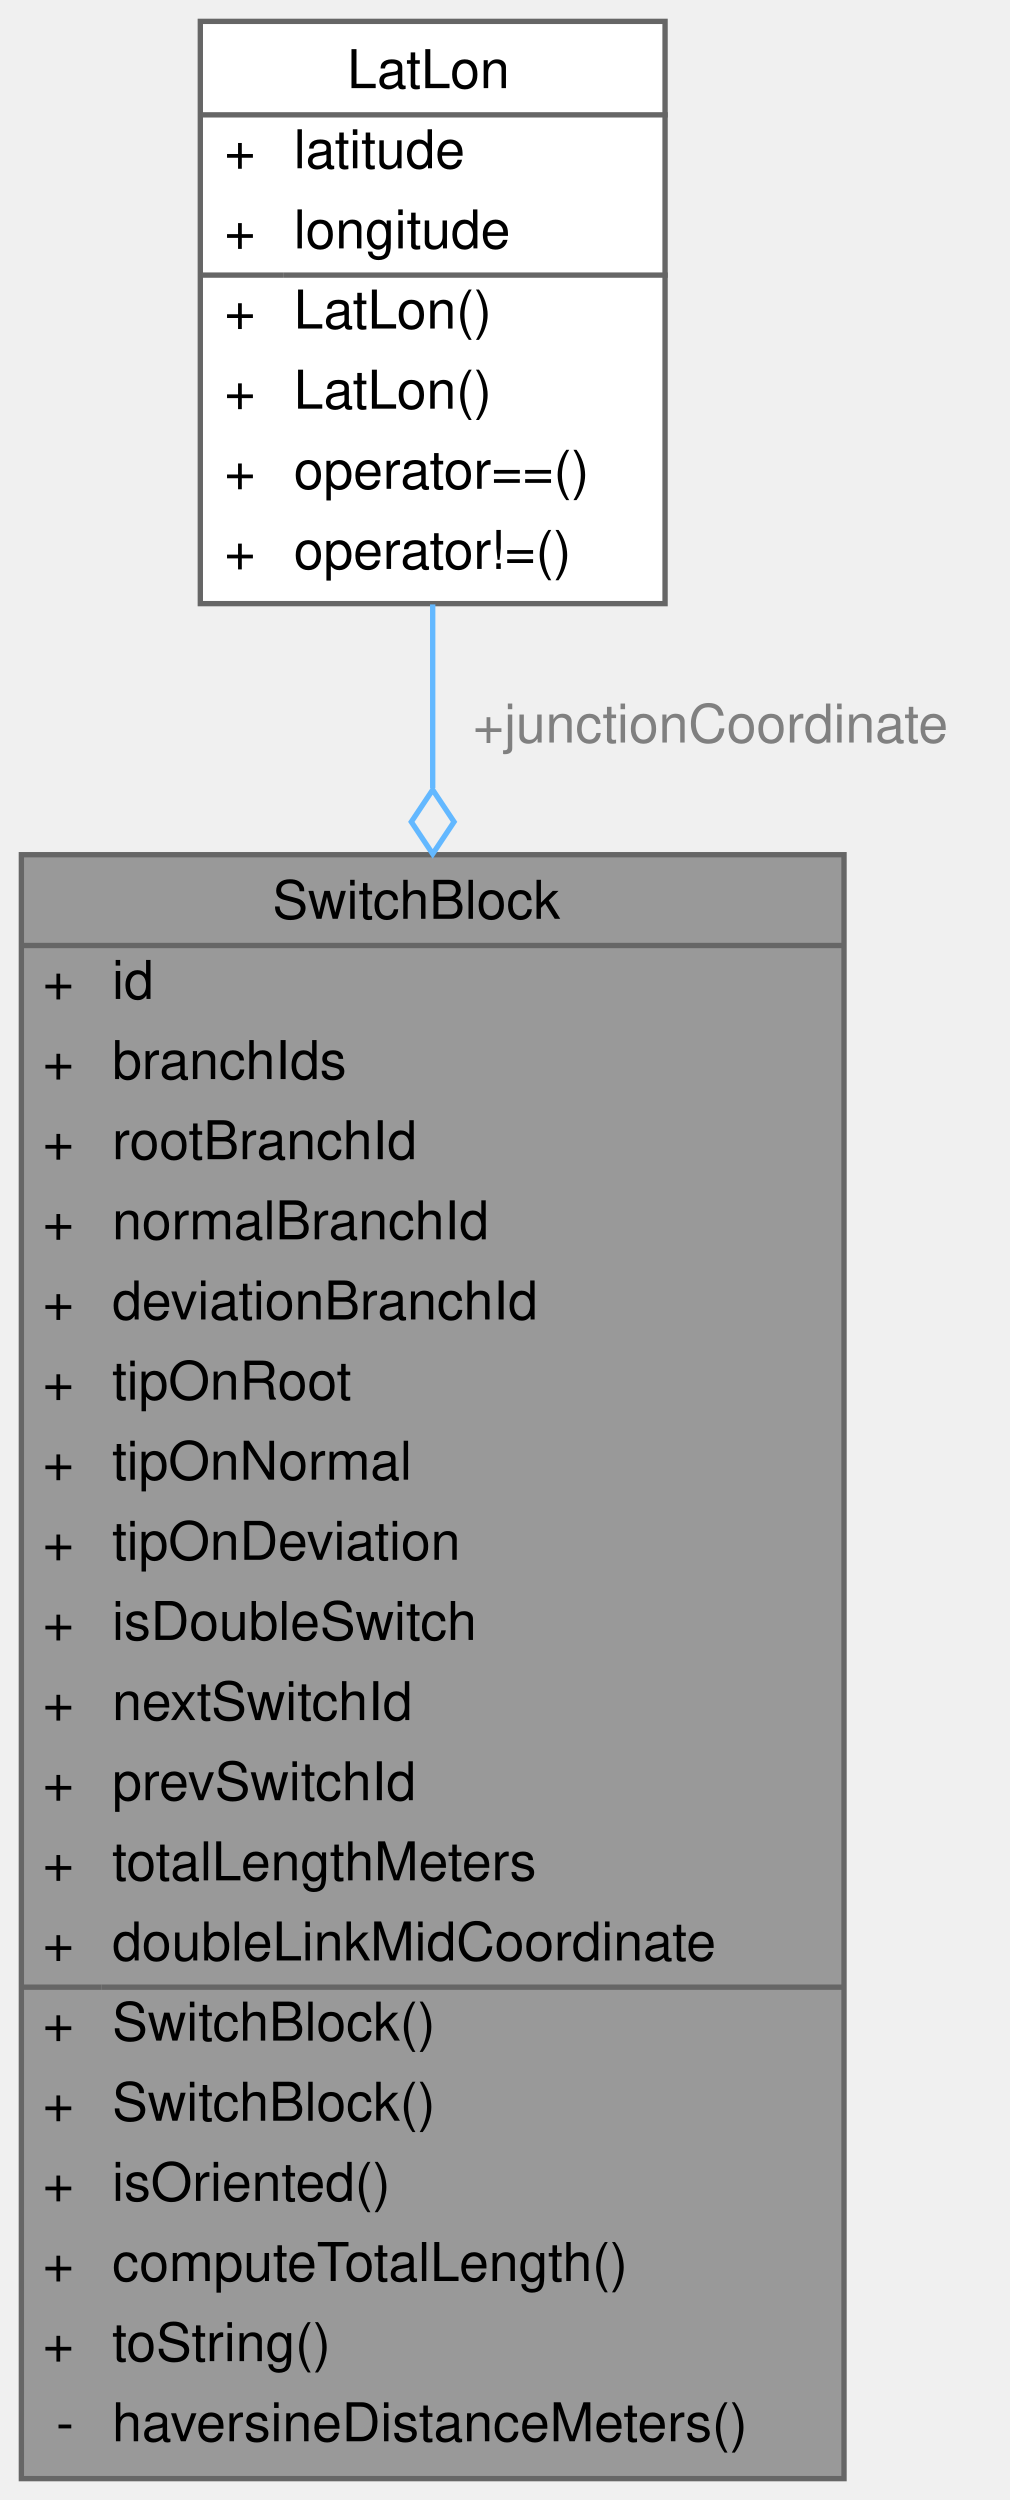
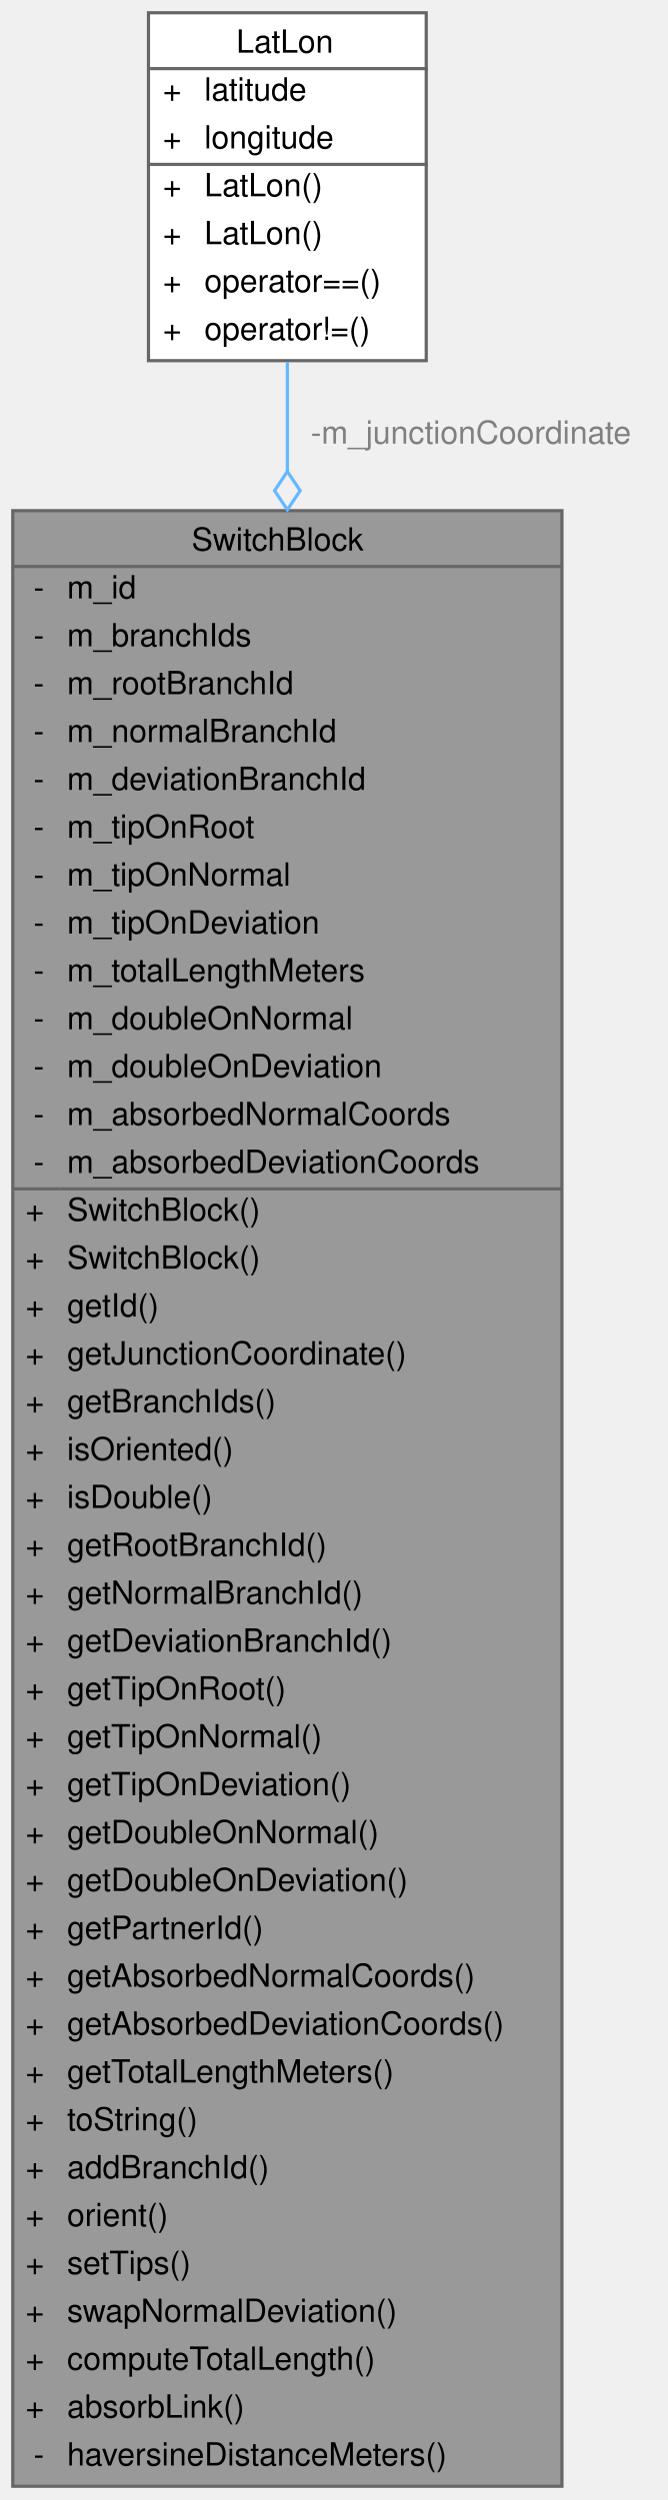
- <svg xmlns="http://www.w3.org/2000/svg" xmlns:xlink="http://www.w3.org/1999/xlink" width="189pt" height="468pt" viewBox="0.00 0.00 189.00 468.00">
-   <g id="graph0" class="graph" transform="scale(1 1) rotate(0) translate(4 464)">
+ <svg xmlns="http://www.w3.org/2000/svg" xmlns:xlink="http://www.w3.org/1999/xlink" width="209pt" height="783pt" viewBox="0.00 0.00 209.00 783.00">
+   <g id="graph0" class="graph" transform="scale(1 1) rotate(0) translate(4 779)">
    <g id="Node000001" class="node">
      <g id="a_Node000001">
-         <a xlink:title="Aiguillage ferroviaire à 3 branches produit par le parseur GeoJSON.">
-           <polygon fill="#999999" stroke="transparent" points="154,-304 0,-304 0,0 154,0 154,-304" />
-           <text text-anchor="start" x="47" y="-292" font-family="Helvetica,sans-Serif" font-size="10.00">SwitchBlock</text>
-           <text text-anchor="start" x="4" y="-277" font-family="Helvetica,sans-Serif" font-size="10.00">+</text>
-           <text text-anchor="start" x="17" y="-277" font-family="Helvetica,sans-Serif" font-size="10.00">id</text>
-           <text text-anchor="start" x="4" y="-262" font-family="Helvetica,sans-Serif" font-size="10.00">+</text>
-           <text text-anchor="start" x="17" y="-262" font-family="Helvetica,sans-Serif" font-size="10.00">branchIds</text>
-           <text text-anchor="start" x="4" y="-247" font-family="Helvetica,sans-Serif" font-size="10.00">+</text>
-           <text text-anchor="start" x="17" y="-247" font-family="Helvetica,sans-Serif" font-size="10.00">rootBranchId</text>
-           <text text-anchor="start" x="4" y="-232" font-family="Helvetica,sans-Serif" font-size="10.00">+</text>
-           <text text-anchor="start" x="17" y="-232" font-family="Helvetica,sans-Serif" font-size="10.00">normalBranchId</text>
-           <text text-anchor="start" x="4" y="-217" font-family="Helvetica,sans-Serif" font-size="10.00">+</text>
-           <text text-anchor="start" x="17" y="-217" font-family="Helvetica,sans-Serif" font-size="10.00">deviationBranchId</text>
-           <text text-anchor="start" x="4" y="-202" font-family="Helvetica,sans-Serif" font-size="10.00">+</text>
-           <text text-anchor="start" x="17" y="-202" font-family="Helvetica,sans-Serif" font-size="10.00">tipOnRoot</text>
-           <text text-anchor="start" x="4" y="-187" font-family="Helvetica,sans-Serif" font-size="10.00">+</text>
-           <text text-anchor="start" x="17" y="-187" font-family="Helvetica,sans-Serif" font-size="10.00">tipOnNormal</text>
-           <text text-anchor="start" x="4" y="-172" font-family="Helvetica,sans-Serif" font-size="10.00">+</text>
-           <text text-anchor="start" x="17" y="-172" font-family="Helvetica,sans-Serif" font-size="10.00">tipOnDeviation</text>
-           <text text-anchor="start" x="4" y="-157" font-family="Helvetica,sans-Serif" font-size="10.00">+</text>
-           <text text-anchor="start" x="17" y="-157" font-family="Helvetica,sans-Serif" font-size="10.00">isDoubleSwitch</text>
-           <text text-anchor="start" x="4" y="-142" font-family="Helvetica,sans-Serif" font-size="10.00">+</text>
-           <text text-anchor="start" x="17" y="-142" font-family="Helvetica,sans-Serif" font-size="10.00">nextSwitchId</text>
-           <text text-anchor="start" x="4" y="-127" font-family="Helvetica,sans-Serif" font-size="10.00">+</text>
-           <text text-anchor="start" x="17" y="-127" font-family="Helvetica,sans-Serif" font-size="10.00">prevSwitchId</text>
-           <text text-anchor="start" x="4" y="-112" font-family="Helvetica,sans-Serif" font-size="10.00">+</text>
-           <text text-anchor="start" x="17" y="-112" font-family="Helvetica,sans-Serif" font-size="10.00">totalLengthMeters</text>
-           <text text-anchor="start" x="4" y="-97" font-family="Helvetica,sans-Serif" font-size="10.00">+</text>
-           <text text-anchor="start" x="17" y="-97" font-family="Helvetica,sans-Serif" font-size="10.00">doubleLinkMidCoordinate</text>
-           <text text-anchor="start" x="4" y="-82" font-family="Helvetica,sans-Serif" font-size="10.00">+</text>
-           <text text-anchor="start" x="17" y="-82" font-family="Helvetica,sans-Serif" font-size="10.00">SwitchBlock()</text>
-           <text text-anchor="start" x="4" y="-67" font-family="Helvetica,sans-Serif" font-size="10.00">+</text>
-           <text text-anchor="start" x="17" y="-67" font-family="Helvetica,sans-Serif" font-size="10.00">SwitchBlock()</text>
-           <text text-anchor="start" x="4" y="-52" font-family="Helvetica,sans-Serif" font-size="10.00">+</text>
-           <text text-anchor="start" x="17" y="-52" font-family="Helvetica,sans-Serif" font-size="10.00">isOriented()</text>
-           <text text-anchor="start" x="4" y="-37" font-family="Helvetica,sans-Serif" font-size="10.00">+</text>
-           <text text-anchor="start" x="17" y="-37" font-family="Helvetica,sans-Serif" font-size="10.00">computeTotalLength()</text>
-           <text text-anchor="start" x="4" y="-22" font-family="Helvetica,sans-Serif" font-size="10.00">+</text>
-           <text text-anchor="start" x="17" y="-22" font-family="Helvetica,sans-Serif" font-size="10.00">toString()</text>
-           <text text-anchor="start" x="6.5" y="-7" font-family="Helvetica,sans-Serif" font-size="10.00">-</text>
-           <text text-anchor="start" x="17" y="-7" font-family="Helvetica,sans-Serif" font-size="10.00">haversineDistanceMeters()</text>
-           <polygon fill="#666666" stroke="#666666" points="0,-287 0,-287 154,-287 154,-287 0,-287" />
-           <polygon fill="#666666" stroke="#666666" points="0,-92 0,-92 15,-92 15,-92 0,-92" />
-           <polygon fill="#666666" stroke="#666666" points="15,-92 15,-92 154,-92 154,-92 15,-92" />
-           <polygon fill="none" stroke="#666666" points="0,0 0,-304 154,-304 154,0 0,0" />
+         <a xlink:title=" ">
+           <polygon fill="#999999" stroke="transparent" points="172,-619 0,-619 0,0 172,0 172,-619" />
+           <text text-anchor="start" x="56" y="-606.5" font-family="Helvetica,sans-Serif" font-size="10.00">SwitchBlock</text>
+           <text text-anchor="start" x="6.5" y="-591.5" font-family="Helvetica,sans-Serif" font-size="10.00">-</text>
+           <text text-anchor="start" x="17" y="-591.5" font-family="Helvetica,sans-Serif" font-size="10.00">m_id</text>
+           <text text-anchor="start" x="6.5" y="-576.5" font-family="Helvetica,sans-Serif" font-size="10.00">-</text>
+           <text text-anchor="start" x="17" y="-576.5" font-family="Helvetica,sans-Serif" font-size="10.00">m_branchIds</text>
+           <text text-anchor="start" x="6.5" y="-561.5" font-family="Helvetica,sans-Serif" font-size="10.00">-</text>
+           <text text-anchor="start" x="17" y="-561.5" font-family="Helvetica,sans-Serif" font-size="10.00">m_rootBranchId</text>
+           <text text-anchor="start" x="6.5" y="-546.5" font-family="Helvetica,sans-Serif" font-size="10.00">-</text>
+           <text text-anchor="start" x="17" y="-546.5" font-family="Helvetica,sans-Serif" font-size="10.00">m_normalBranchId</text>
+           <text text-anchor="start" x="6.5" y="-531.5" font-family="Helvetica,sans-Serif" font-size="10.00">-</text>
+           <text text-anchor="start" x="17" y="-531.5" font-family="Helvetica,sans-Serif" font-size="10.00">m_deviationBranchId</text>
+           <text text-anchor="start" x="6.5" y="-516.5" font-family="Helvetica,sans-Serif" font-size="10.00">-</text>
+           <text text-anchor="start" x="17" y="-516.5" font-family="Helvetica,sans-Serif" font-size="10.00">m_tipOnRoot</text>
+           <text text-anchor="start" x="6.5" y="-501.5" font-family="Helvetica,sans-Serif" font-size="10.00">-</text>
+           <text text-anchor="start" x="17" y="-501.5" font-family="Helvetica,sans-Serif" font-size="10.00">m_tipOnNormal</text>
+           <text text-anchor="start" x="6.5" y="-486.5" font-family="Helvetica,sans-Serif" font-size="10.00">-</text>
+           <text text-anchor="start" x="17" y="-486.5" font-family="Helvetica,sans-Serif" font-size="10.00">m_tipOnDeviation</text>
+           <text text-anchor="start" x="6.5" y="-471.5" font-family="Helvetica,sans-Serif" font-size="10.00">-</text>
+           <text text-anchor="start" x="17" y="-471.5" font-family="Helvetica,sans-Serif" font-size="10.00">m_totalLengthMeters</text>
+           <text text-anchor="start" x="6.5" y="-456.5" font-family="Helvetica,sans-Serif" font-size="10.00">-</text>
+           <text text-anchor="start" x="17" y="-456.5" font-family="Helvetica,sans-Serif" font-size="10.00">m_doubleOnNormal</text>
+           <text text-anchor="start" x="6.5" y="-441.5" font-family="Helvetica,sans-Serif" font-size="10.00">-</text>
+           <text text-anchor="start" x="17" y="-441.5" font-family="Helvetica,sans-Serif" font-size="10.00">m_doubleOnDeviation</text>
+           <text text-anchor="start" x="6.5" y="-426.5" font-family="Helvetica,sans-Serif" font-size="10.00">-</text>
+           <text text-anchor="start" x="17" y="-426.5" font-family="Helvetica,sans-Serif" font-size="10.00">m_absorbedNormalCoords</text>
+           <text text-anchor="start" x="6.5" y="-411.5" font-family="Helvetica,sans-Serif" font-size="10.00">-</text>
+           <text text-anchor="start" x="17" y="-411.5" font-family="Helvetica,sans-Serif" font-size="10.00">m_absorbedDeviationCoords</text>
+           <text text-anchor="start" x="4" y="-396.5" font-family="Helvetica,sans-Serif" font-size="10.00">+</text>
+           <text text-anchor="start" x="17" y="-396.5" font-family="Helvetica,sans-Serif" font-size="10.00">SwitchBlock()</text>
+           <text text-anchor="start" x="4" y="-381.5" font-family="Helvetica,sans-Serif" font-size="10.00">+</text>
+           <text text-anchor="start" x="17" y="-381.5" font-family="Helvetica,sans-Serif" font-size="10.00">SwitchBlock()</text>
+           <text text-anchor="start" x="4" y="-366.5" font-family="Helvetica,sans-Serif" font-size="10.00">+</text>
+           <text text-anchor="start" x="17" y="-366.5" font-family="Helvetica,sans-Serif" font-size="10.00">getId()</text>
+           <text text-anchor="start" x="4" y="-351.5" font-family="Helvetica,sans-Serif" font-size="10.00">+</text>
+           <text text-anchor="start" x="17" y="-351.5" font-family="Helvetica,sans-Serif" font-size="10.00">getJunctionCoordinate()</text>
+           <text text-anchor="start" x="4" y="-336.5" font-family="Helvetica,sans-Serif" font-size="10.00">+</text>
+           <text text-anchor="start" x="17" y="-336.5" font-family="Helvetica,sans-Serif" font-size="10.00">getBranchIds()</text>
+           <text text-anchor="start" x="4" y="-321.5" font-family="Helvetica,sans-Serif" font-size="10.00">+</text>
+           <text text-anchor="start" x="17" y="-321.5" font-family="Helvetica,sans-Serif" font-size="10.00">isOriented()</text>
+           <text text-anchor="start" x="4" y="-306.5" font-family="Helvetica,sans-Serif" font-size="10.00">+</text>
+           <text text-anchor="start" x="17" y="-306.5" font-family="Helvetica,sans-Serif" font-size="10.00">isDouble()</text>
+           <text text-anchor="start" x="4" y="-291.5" font-family="Helvetica,sans-Serif" font-size="10.00">+</text>
+           <text text-anchor="start" x="17" y="-291.5" font-family="Helvetica,sans-Serif" font-size="10.00">getRootBranchId()</text>
+           <text text-anchor="start" x="4" y="-276.5" font-family="Helvetica,sans-Serif" font-size="10.00">+</text>
+           <text text-anchor="start" x="17" y="-276.5" font-family="Helvetica,sans-Serif" font-size="10.00">getNormalBranchId()</text>
+           <text text-anchor="start" x="4" y="-261.5" font-family="Helvetica,sans-Serif" font-size="10.00">+</text>
+           <text text-anchor="start" x="17" y="-261.5" font-family="Helvetica,sans-Serif" font-size="10.00">getDeviationBranchId()</text>
+           <text text-anchor="start" x="4" y="-246.5" font-family="Helvetica,sans-Serif" font-size="10.00">+</text>
+           <text text-anchor="start" x="17" y="-246.5" font-family="Helvetica,sans-Serif" font-size="10.00">getTipOnRoot()</text>
+           <text text-anchor="start" x="4" y="-231.5" font-family="Helvetica,sans-Serif" font-size="10.00">+</text>
+           <text text-anchor="start" x="17" y="-231.5" font-family="Helvetica,sans-Serif" font-size="10.00">getTipOnNormal()</text>
+           <text text-anchor="start" x="4" y="-216.5" font-family="Helvetica,sans-Serif" font-size="10.00">+</text>
+           <text text-anchor="start" x="17" y="-216.5" font-family="Helvetica,sans-Serif" font-size="10.00">getTipOnDeviation()</text>
+           <text text-anchor="start" x="4" y="-201.5" font-family="Helvetica,sans-Serif" font-size="10.00">+</text>
+           <text text-anchor="start" x="17" y="-201.5" font-family="Helvetica,sans-Serif" font-size="10.00">getDoubleOnNormal()</text>
+           <text text-anchor="start" x="4" y="-186.5" font-family="Helvetica,sans-Serif" font-size="10.00">+</text>
+           <text text-anchor="start" x="17" y="-186.5" font-family="Helvetica,sans-Serif" font-size="10.00">getDoubleOnDeviation()</text>
+           <text text-anchor="start" x="4" y="-171.5" font-family="Helvetica,sans-Serif" font-size="10.00">+</text>
+           <text text-anchor="start" x="17" y="-171.5" font-family="Helvetica,sans-Serif" font-size="10.00">getPartnerId()</text>
+           <text text-anchor="start" x="4" y="-156.5" font-family="Helvetica,sans-Serif" font-size="10.00">+</text>
+           <text text-anchor="start" x="17" y="-156.5" font-family="Helvetica,sans-Serif" font-size="10.00">getAbsorbedNormalCoords()</text>
+           <text text-anchor="start" x="4" y="-141.5" font-family="Helvetica,sans-Serif" font-size="10.00">+</text>
+           <text text-anchor="start" x="17" y="-141.5" font-family="Helvetica,sans-Serif" font-size="10.00">getAbsorbedDeviationCoords()</text>
+           <text text-anchor="start" x="4" y="-126.5" font-family="Helvetica,sans-Serif" font-size="10.00">+</text>
+           <text text-anchor="start" x="17" y="-126.5" font-family="Helvetica,sans-Serif" font-size="10.00">getTotalLengthMeters()</text>
+           <text text-anchor="start" x="4" y="-111.5" font-family="Helvetica,sans-Serif" font-size="10.00">+</text>
+           <text text-anchor="start" x="17" y="-111.5" font-family="Helvetica,sans-Serif" font-size="10.00">toString()</text>
+           <text text-anchor="start" x="4" y="-96.5" font-family="Helvetica,sans-Serif" font-size="10.00">+</text>
+           <text text-anchor="start" x="17" y="-96.5" font-family="Helvetica,sans-Serif" font-size="10.00">addBranchId()</text>
+           <text text-anchor="start" x="4" y="-81.5" font-family="Helvetica,sans-Serif" font-size="10.00">+</text>
+           <text text-anchor="start" x="17" y="-81.5" font-family="Helvetica,sans-Serif" font-size="10.00">orient()</text>
+           <text text-anchor="start" x="4" y="-66.5" font-family="Helvetica,sans-Serif" font-size="10.00">+</text>
+           <text text-anchor="start" x="17" y="-66.5" font-family="Helvetica,sans-Serif" font-size="10.00">setTips()</text>
+           <text text-anchor="start" x="4" y="-51.5" font-family="Helvetica,sans-Serif" font-size="10.00">+</text>
+           <text text-anchor="start" x="17" y="-51.5" font-family="Helvetica,sans-Serif" font-size="10.00">swapNormalDeviation()</text>
+           <text text-anchor="start" x="4" y="-36.5" font-family="Helvetica,sans-Serif" font-size="10.00">+</text>
+           <text text-anchor="start" x="17" y="-36.5" font-family="Helvetica,sans-Serif" font-size="10.00">computeTotalLength()</text>
+           <text text-anchor="start" x="4" y="-21.5" font-family="Helvetica,sans-Serif" font-size="10.00">+</text>
+           <text text-anchor="start" x="17" y="-21.5" font-family="Helvetica,sans-Serif" font-size="10.00">absorbLink()</text>
+           <text text-anchor="start" x="6.5" y="-6.5" font-family="Helvetica,sans-Serif" font-size="10.00">-</text>
+           <text text-anchor="start" x="17" y="-6.5" font-family="Helvetica,sans-Serif" font-size="10.00">haversineDistanceMeters()</text>
+           <polygon fill="#666666" stroke="#666666" points="0,-601.5 0,-601.5 172,-601.5 172,-601.5 0,-601.5" />
+           <polygon fill="#666666" stroke="#666666" points="0,-406.5 0,-406.5 15,-406.5 15,-406.5 0,-406.5" />
+           <polygon fill="#666666" stroke="#666666" points="15,-406.5 15,-406.5 172,-406.5 172,-406.5 15,-406.5" />
+           <polygon fill="none" stroke="#666666" points="0,0 0,-619 172,-619 172,0 0,0" />
        </a>
      </g>
    </g>
    <g id="Node000002" class="node">
      <g id="a_Node000002">
        <a xlink:href="classLatLon.html" target="_top" xlink:title="Coordonnée géographique WGS-84 exprimée en degrés décimaux.">
-           <polygon fill="white" stroke="transparent" points="120.5,-460 33.5,-460 33.5,-351 120.5,-351 120.5,-460" />
-           <text text-anchor="start" x="61" y="-447.5" font-family="Helvetica,sans-Serif" font-size="10.00">LatLon</text>
-           <text text-anchor="start" x="38" y="-432.5" font-family="Helvetica,sans-Serif" font-size="10.00">+</text>
-           <text text-anchor="start" x="51" y="-432.5" font-family="Helvetica,sans-Serif" font-size="10.00">latitude</text>
-           <text text-anchor="start" x="38" y="-417.5" font-family="Helvetica,sans-Serif" font-size="10.00">+</text>
-           <text text-anchor="start" x="51" y="-417.5" font-family="Helvetica,sans-Serif" font-size="10.00">longitude</text>
-           <text text-anchor="start" x="38" y="-402.5" font-family="Helvetica,sans-Serif" font-size="10.00">+</text>
-           <text text-anchor="start" x="51" y="-402.5" font-family="Helvetica,sans-Serif" font-size="10.00">LatLon()</text>
-           <text text-anchor="start" x="38" y="-387.5" font-family="Helvetica,sans-Serif" font-size="10.00">+</text>
-           <text text-anchor="start" x="51" y="-387.5" font-family="Helvetica,sans-Serif" font-size="10.00">LatLon()</text>
-           <text text-anchor="start" x="38" y="-372.5" font-family="Helvetica,sans-Serif" font-size="10.00">+</text>
-           <text text-anchor="start" x="51" y="-372.5" font-family="Helvetica,sans-Serif" font-size="10.00">operator==()</text>
-           <text text-anchor="start" x="38" y="-357.5" font-family="Helvetica,sans-Serif" font-size="10.00">+</text>
-           <text text-anchor="start" x="51" y="-357.5" font-family="Helvetica,sans-Serif" font-size="10.00">operator!=()</text>
-           <polygon fill="#666666" stroke="#666666" points="34,-442.5 34,-442.5 121,-442.5 121,-442.5 34,-442.5" />
-           <polygon fill="#666666" stroke="#666666" points="34,-412.5 34,-412.5 49,-412.5 49,-412.5 34,-412.5" />
-           <polygon fill="#666666" stroke="#666666" points="49,-412.5 49,-412.5 121,-412.5 121,-412.5 49,-412.5" />
-           <polygon fill="none" stroke="#666666" points="33.5,-351 33.5,-460 120.5,-460 120.5,-351 33.5,-351" />
+           <polygon fill="white" stroke="transparent" points="129.5,-775 42.5,-775 42.5,-666 129.5,-666 129.5,-775" />
+           <text text-anchor="start" x="70" y="-762.5" font-family="Helvetica,sans-Serif" font-size="10.00">LatLon</text>
+           <text text-anchor="start" x="47" y="-747.5" font-family="Helvetica,sans-Serif" font-size="10.00">+</text>
+           <text text-anchor="start" x="60" y="-747.5" font-family="Helvetica,sans-Serif" font-size="10.00">latitude</text>
+           <text text-anchor="start" x="47" y="-732.5" font-family="Helvetica,sans-Serif" font-size="10.00">+</text>
+           <text text-anchor="start" x="60" y="-732.5" font-family="Helvetica,sans-Serif" font-size="10.00">longitude</text>
+           <text text-anchor="start" x="47" y="-717.5" font-family="Helvetica,sans-Serif" font-size="10.00">+</text>
+           <text text-anchor="start" x="60" y="-717.5" font-family="Helvetica,sans-Serif" font-size="10.00">LatLon()</text>
+           <text text-anchor="start" x="47" y="-702.5" font-family="Helvetica,sans-Serif" font-size="10.00">+</text>
+           <text text-anchor="start" x="60" y="-702.5" font-family="Helvetica,sans-Serif" font-size="10.00">LatLon()</text>
+           <text text-anchor="start" x="47" y="-687.5" font-family="Helvetica,sans-Serif" font-size="10.00">+</text>
+           <text text-anchor="start" x="60" y="-687.5" font-family="Helvetica,sans-Serif" font-size="10.00">operator==()</text>
+           <text text-anchor="start" x="47" y="-672.5" font-family="Helvetica,sans-Serif" font-size="10.00">+</text>
+           <text text-anchor="start" x="60" y="-672.5" font-family="Helvetica,sans-Serif" font-size="10.00">operator!=()</text>
+           <polygon fill="#666666" stroke="#666666" points="43,-757.5 43,-757.5 130,-757.5 130,-757.5 43,-757.5" />
+           <polygon fill="#666666" stroke="#666666" points="43,-727.5 43,-727.5 58,-727.5 58,-727.5 43,-727.5" />
+           <polygon fill="#666666" stroke="#666666" points="58,-727.5 58,-727.5 130,-727.5 130,-727.5 58,-727.5" />
+           <polygon fill="none" stroke="#666666" points="42.5,-666 42.5,-775 129.5,-775 129.5,-666 42.5,-666" />
        </a>
      </g>
    </g>
    <g id="edge1_Node000001_Node000002" class="edge">
      <g id="a_edge1_Node000001_Node000002">
        <a xlink:title=" ">
-           <path fill="none" stroke="#63b8ff" d="M77,-350.86C77,-340.25 77,-328.62 77,-316.46" />
-           <polygon fill="none" stroke="#63b8ff" points="77,-316.15 73,-310.15 77,-304.15 81,-310.15 77,-316.15" />
+           <path fill="none" stroke="#63b8ff" d="M86,-665.61C86,-655.25 86,-643.74 86,-631.38" />
+           <polygon fill="none" stroke="#63b8ff" points="86,-631.27 82,-625.27 86,-619.27 90,-625.27 86,-631.27" />
        </a>
      </g>
-       <text text-anchor="middle" x="129" y="-325" font-family="Helvetica,sans-Serif" font-size="10.00" fill="grey"> +junctionCoordinate</text>
+       <text text-anchor="middle" x="143.5" y="-640" font-family="Helvetica,sans-Serif" font-size="10.00" fill="grey"> -m_junctionCoordinate</text>
    </g>
  </g>
</svg>
